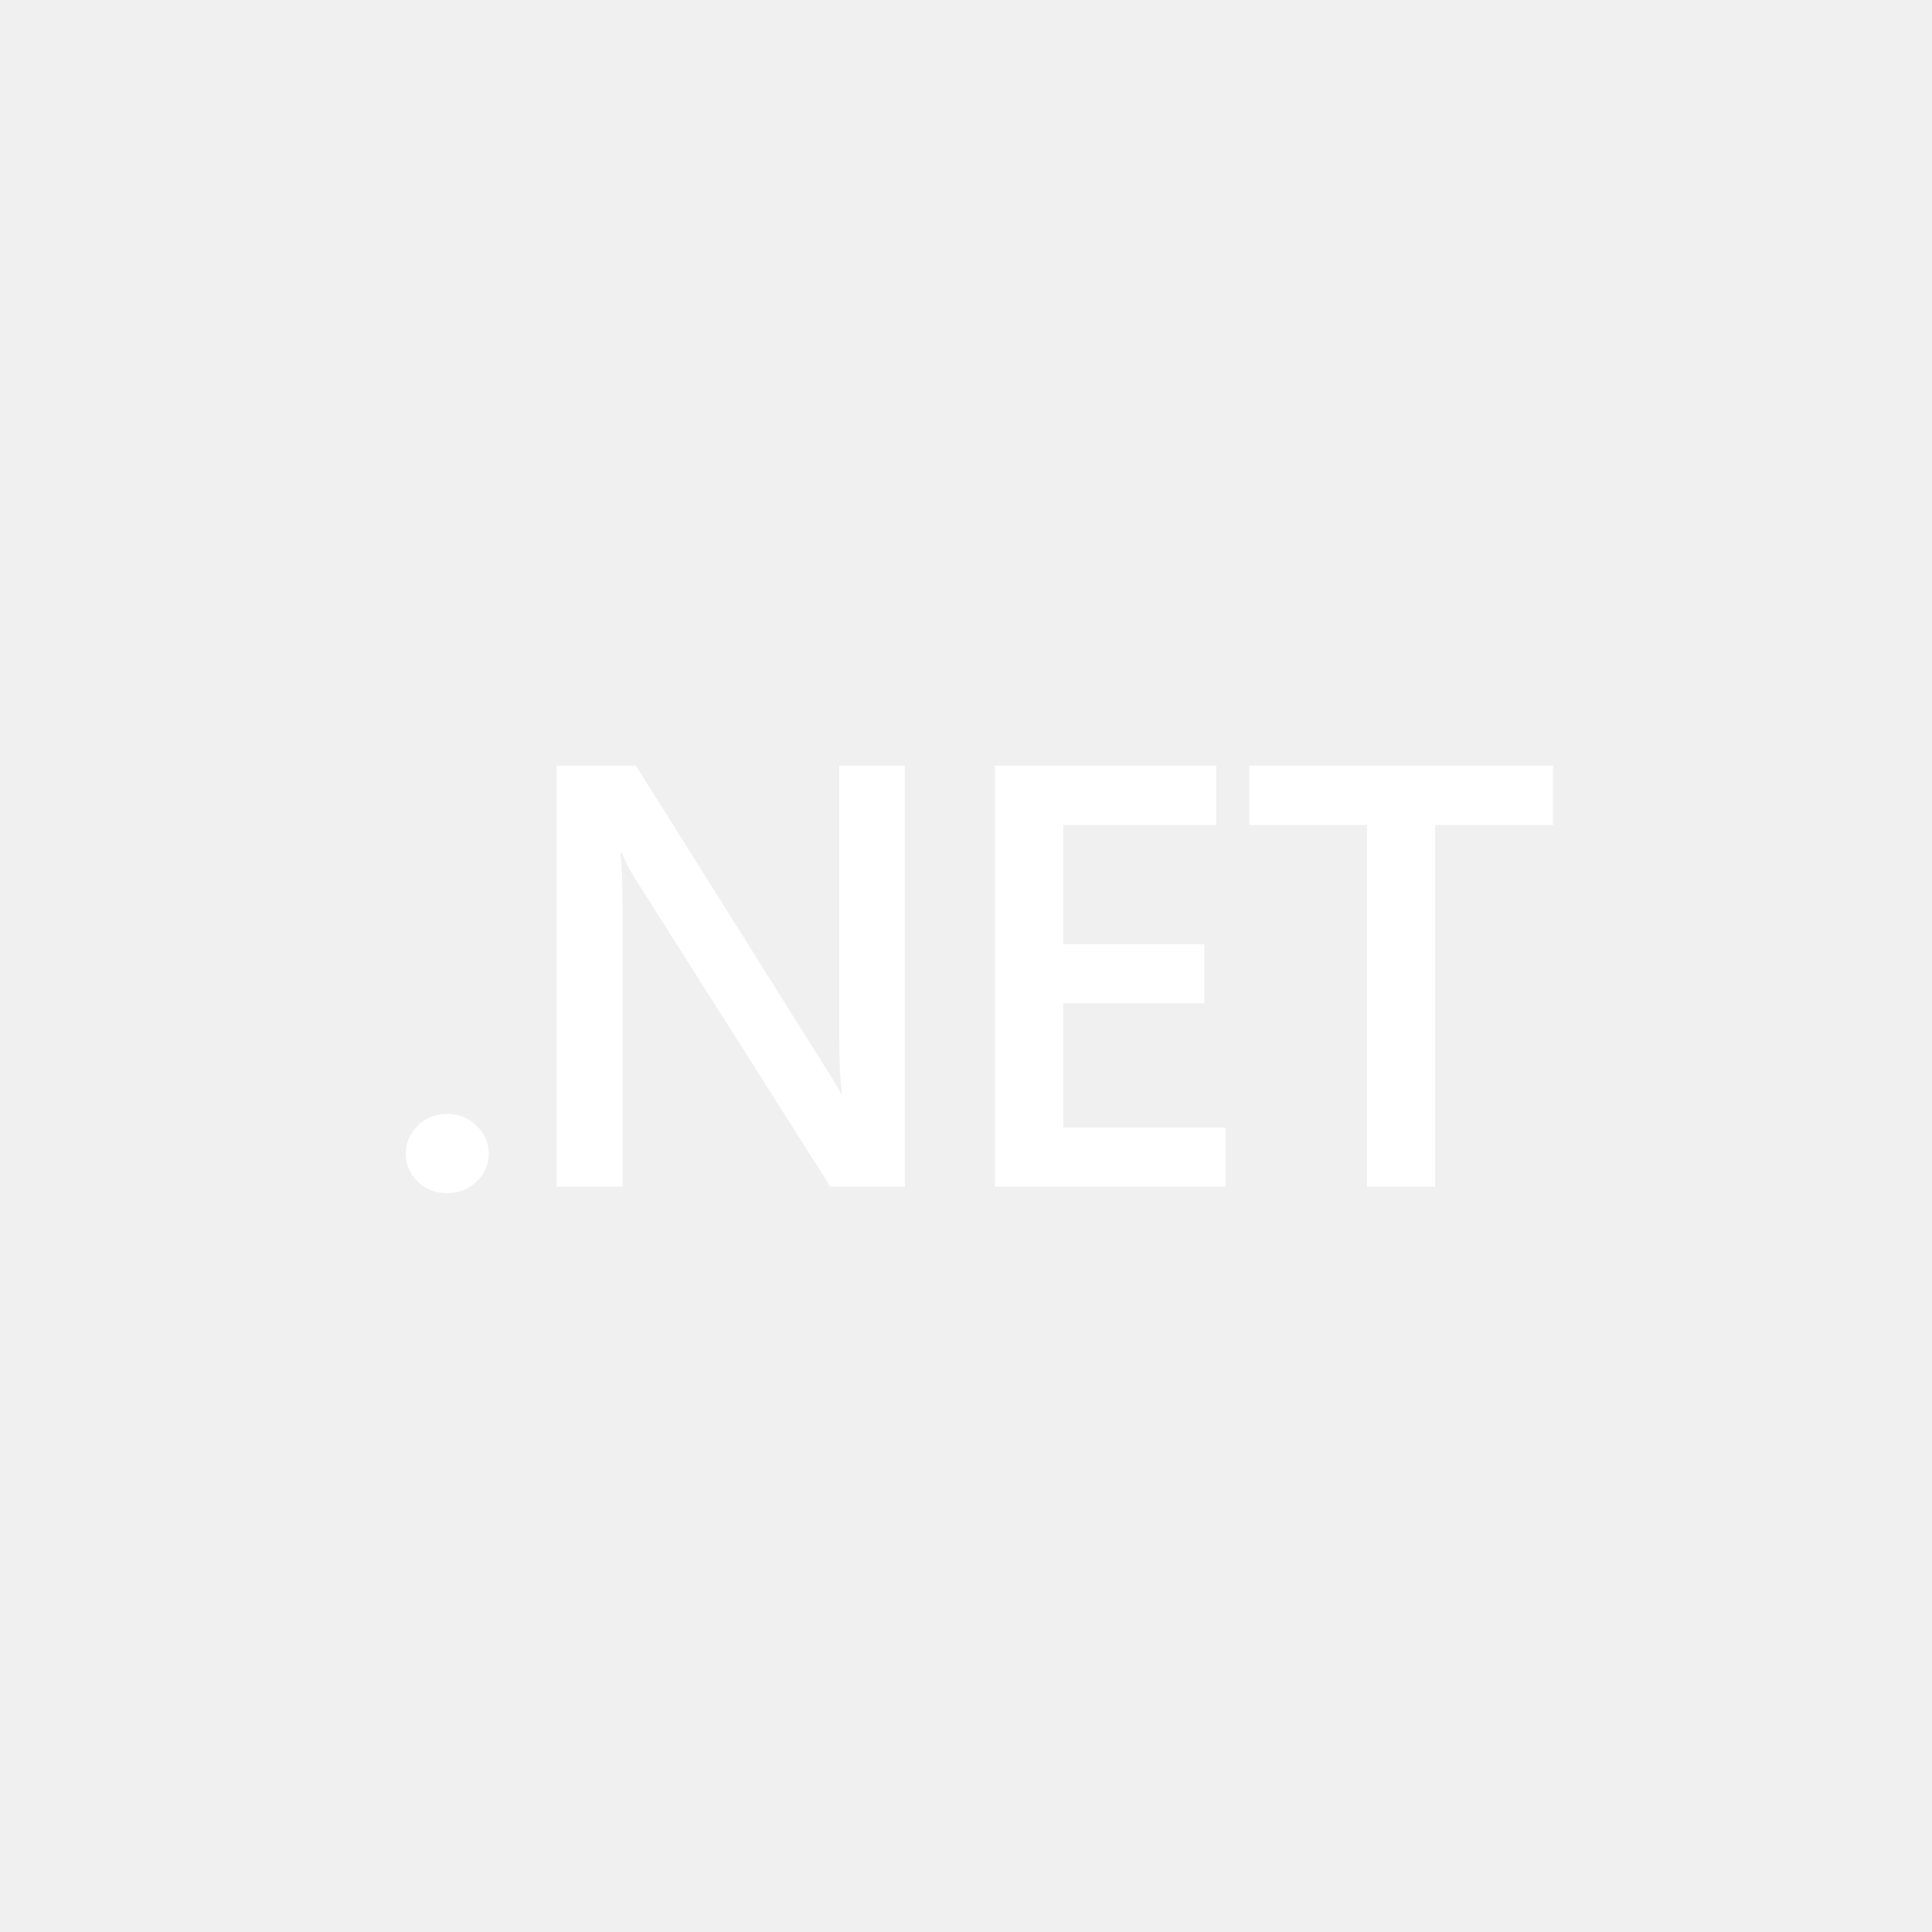
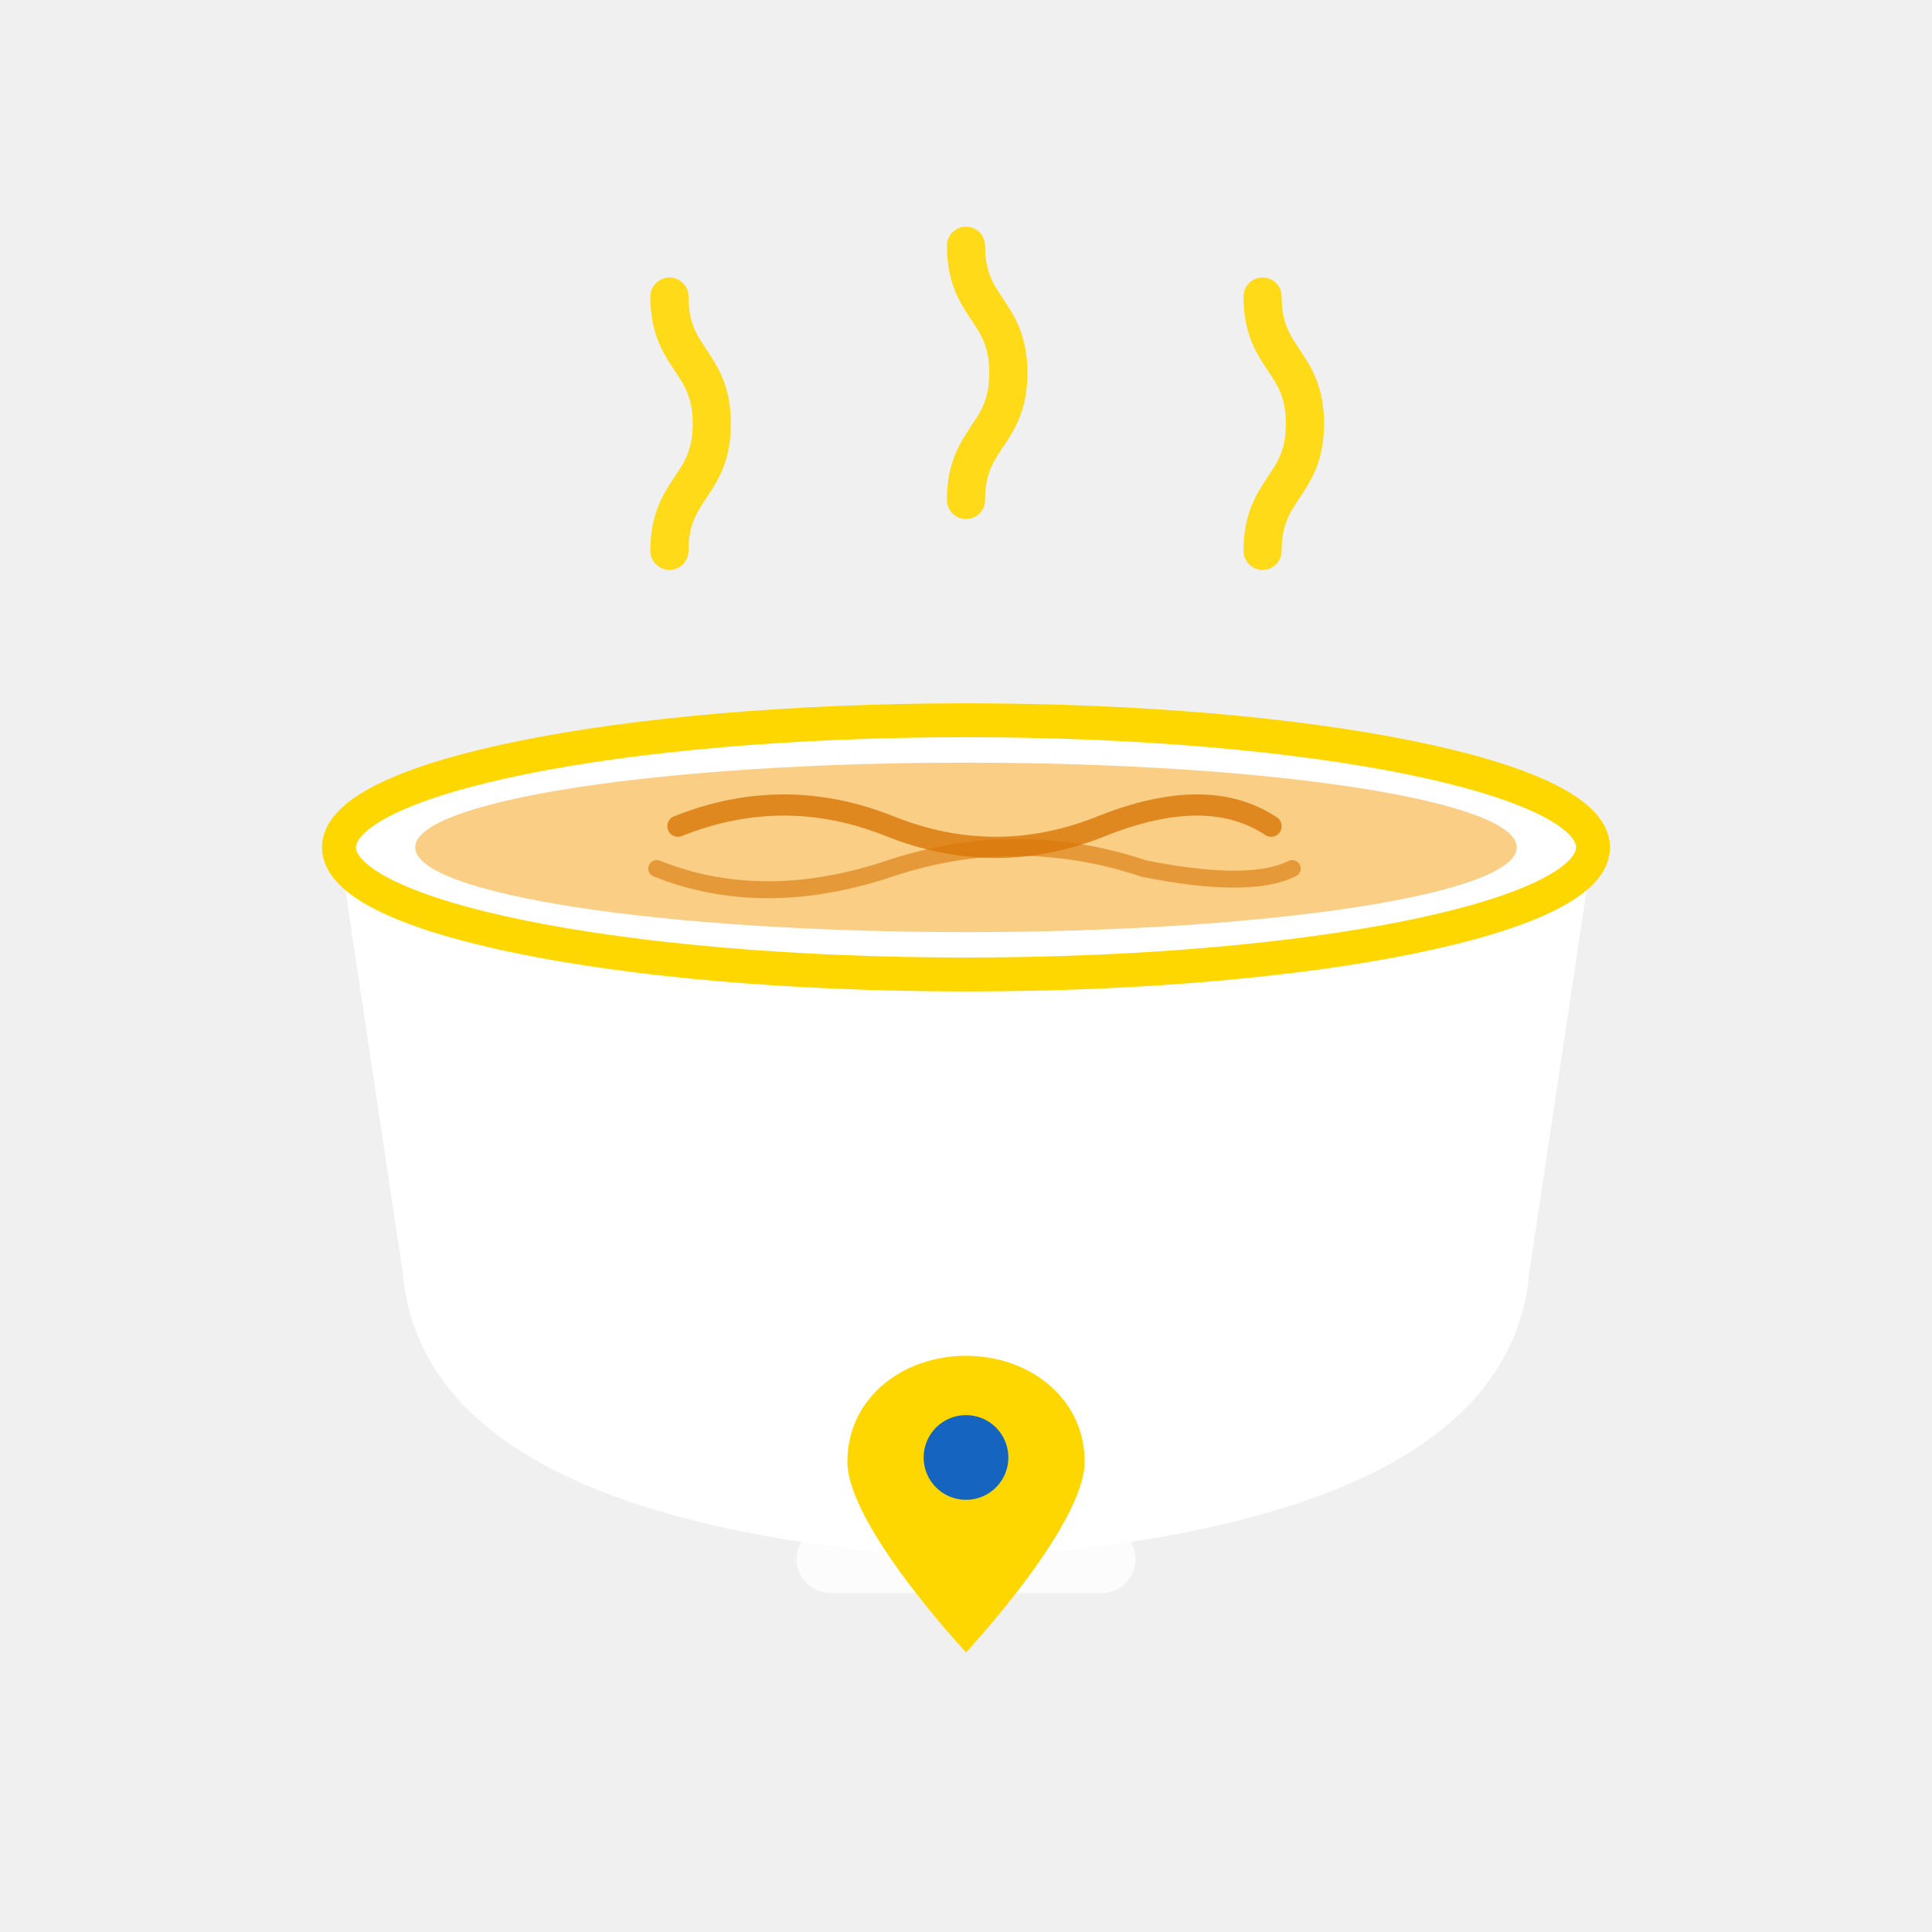
- <svg xmlns="http://www.w3.org/2000/svg" width="456" height="456" viewBox="0 0 456 456" version="1.1" xml:space="preserve" style="fill-rule:evenodd;clip-rule:evenodd;stroke-linejoin:round;stroke-miterlimit:2;">
-   <path d="m 105.5,281.609 c -2.703,0 -5.001,-0.9 -6.893,-2.702 -1.892,-1.848 -2.838,-4.042 -2.838,-6.582 0,-2.587 0.946,-4.804 2.838,-6.652 1.892,-1.848 4.19,-2.772 6.893,-2.772 2.748,0 5.068,0.924 6.96,2.772 1.937,1.848 2.906,4.064 2.906,6.652 0,2.54 -0.968,4.734 -2.906,6.582 -1.892,1.802 -4.212,2.702 -6.96,2.702 z" style="fill:#ffffff;fill-rule:nonzero;stroke-width:0.838" />
-   <path d="M 213.561,280.084 H 195.99 L 149.7,207.054 c -1.171,-1.848 -2.14,-3.765 -2.906,-5.751 h -0.406 c 0.361,2.125 0.541,6.675 0.541,13.65 v 65.132 h -15.543 v -99.36 h 18.719 l 44.737,71.298 c 1.892,2.957 3.109,4.989 3.649,6.098 h 0.27 c -0.45,-2.632 -0.676,-7.09 -0.676,-13.373 v -64.023 h 15.476 z" style="fill:#ffffff;fill-rule:nonzero;stroke-width:0.838" />
-   <path d="m 289.251,280.084 h -54.401 v -99.36 h 52.238 v 13.997 h -36.154 v 28.131 h 33.316 v 13.927 h -33.316 v 29.378 h 38.316 z" style="fill:#ffffff;fill-rule:nonzero;stroke-width:0.838" />
-   <path d="M 366.565,194.721 H 338.722 v 85.363 h -16.084 v -85.363 h -27.775 v -13.997 h 71.701 z" style="fill:#ffffff;fill-rule:nonzero;stroke-width:0.838" />
+ <svg xmlns="http://www.w3.org/2000/svg" width="456" height="456" viewBox="0 0 456 456" version="1.1" xml:space="preserve">
+   <path d="M 158,130 C 158,115 168,115 168,100 C 168,85 158,85 158,70" fill="none" stroke="#FFD700" stroke-width="9" stroke-linecap="round" opacity="0.9" />
+   <path d="M 228,118 C 228,103 238,103 238,88 C 238,73 228,73 228,58" fill="none" stroke="#FFD700" stroke-width="9" stroke-linecap="round" opacity="0.9" />
+   <path d="M 298,130 C 298,115 308,115 308,100 C 308,85 298,85 298,70" fill="none" stroke="#FFD700" stroke-width="9" stroke-linecap="round" opacity="0.9" />
+   <path d="M 80,200 L 95,300 Q 100,360 228,368 Q 356,360 361,300 L 376,200 Z" fill="white" opacity="0.97" />
+   <ellipse cx="228" cy="200" rx="148" ry="30" fill="white" stroke="#FFD700" stroke-width="8" />
+   <ellipse cx="228" cy="200" rx="130" ry="20" fill="#F59E0B" opacity="0.5" />
+   <path d="M 160,195 Q 185,185 210,195 Q 235,205 260,195 Q 285,185 300,195" fill="none" stroke="#D97706" stroke-width="5" stroke-linecap="round" opacity="0.8" />
+   <path d="M 155,205 Q 180,215 210,205 Q 240,195 270,205 Q 295,210 305,205" fill="none" stroke="#D97706" stroke-width="4" stroke-linecap="round" opacity="0.6" />
+   <rect x="188" y="360" width="80" height="16" rx="8" fill="white" opacity="0.8" />
+   <path d="M 228,390 C 228,390 200,360 200,345 C 200,330 213,320 228,320 C 243,320 256,330 256,345 C 256,360 228,390 228,390 Z" fill="#FFD700" />
+   <circle cx="228" cy="344" r="10" fill="#1565C0" />
</svg>
